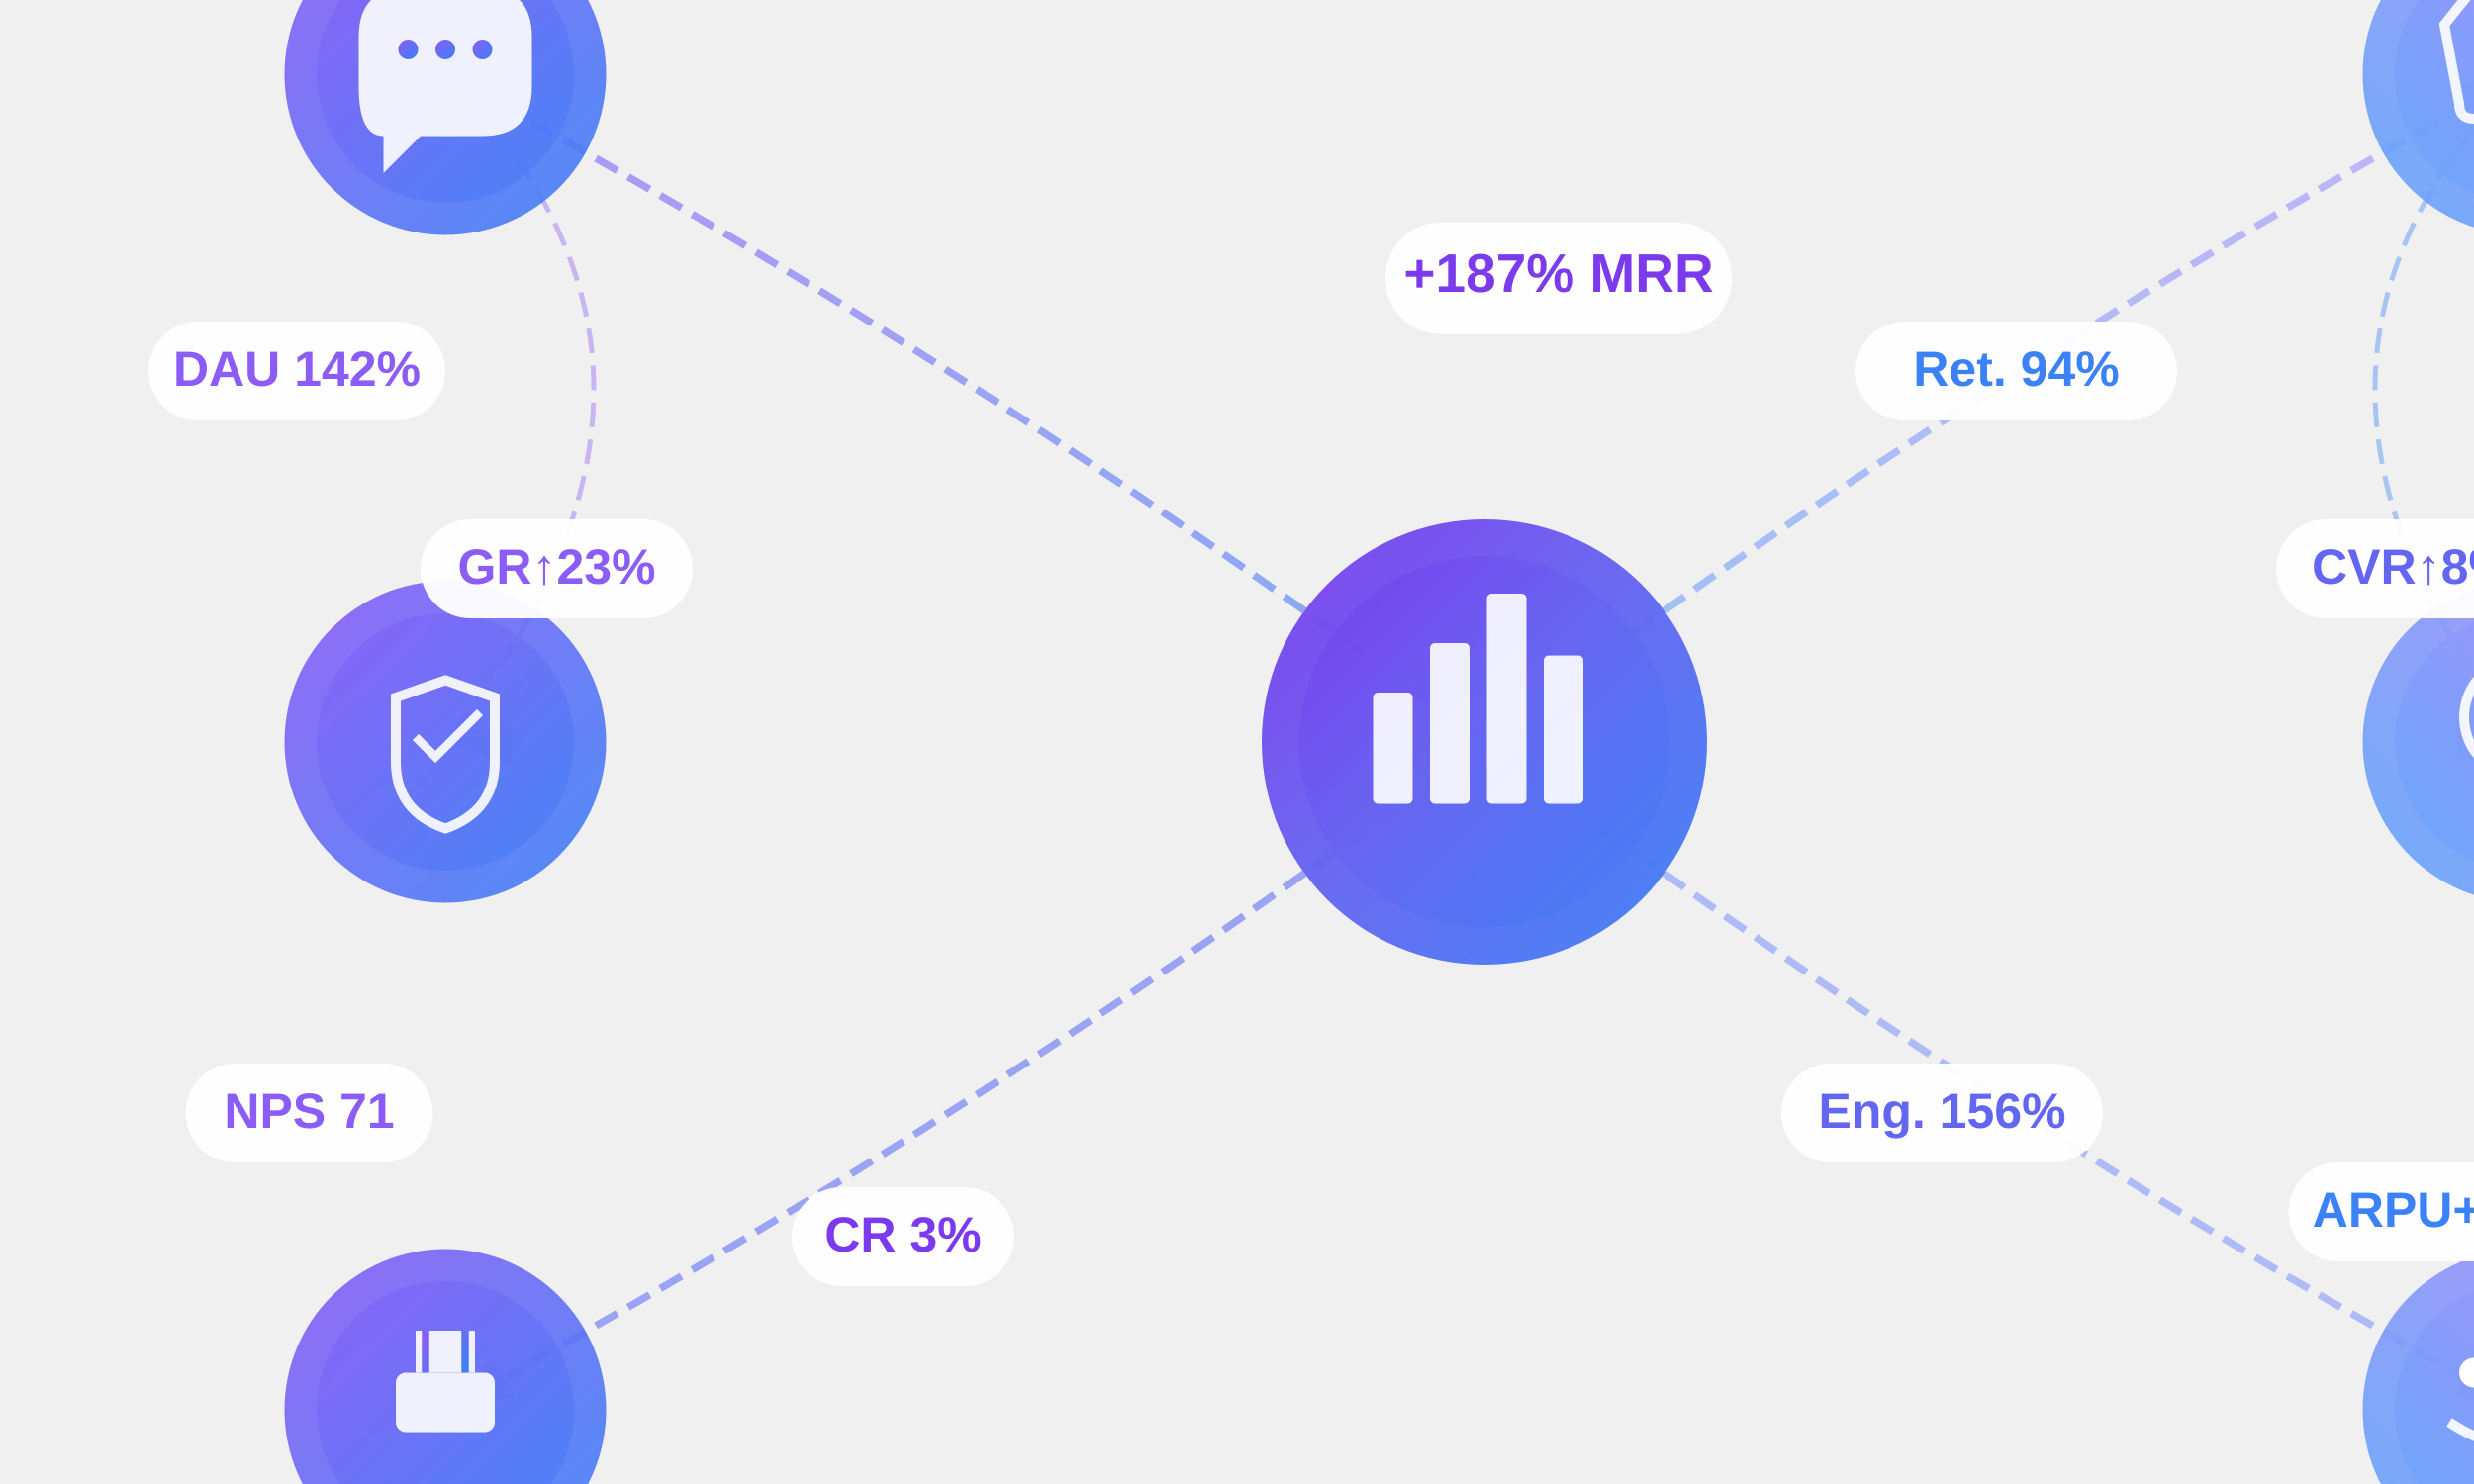
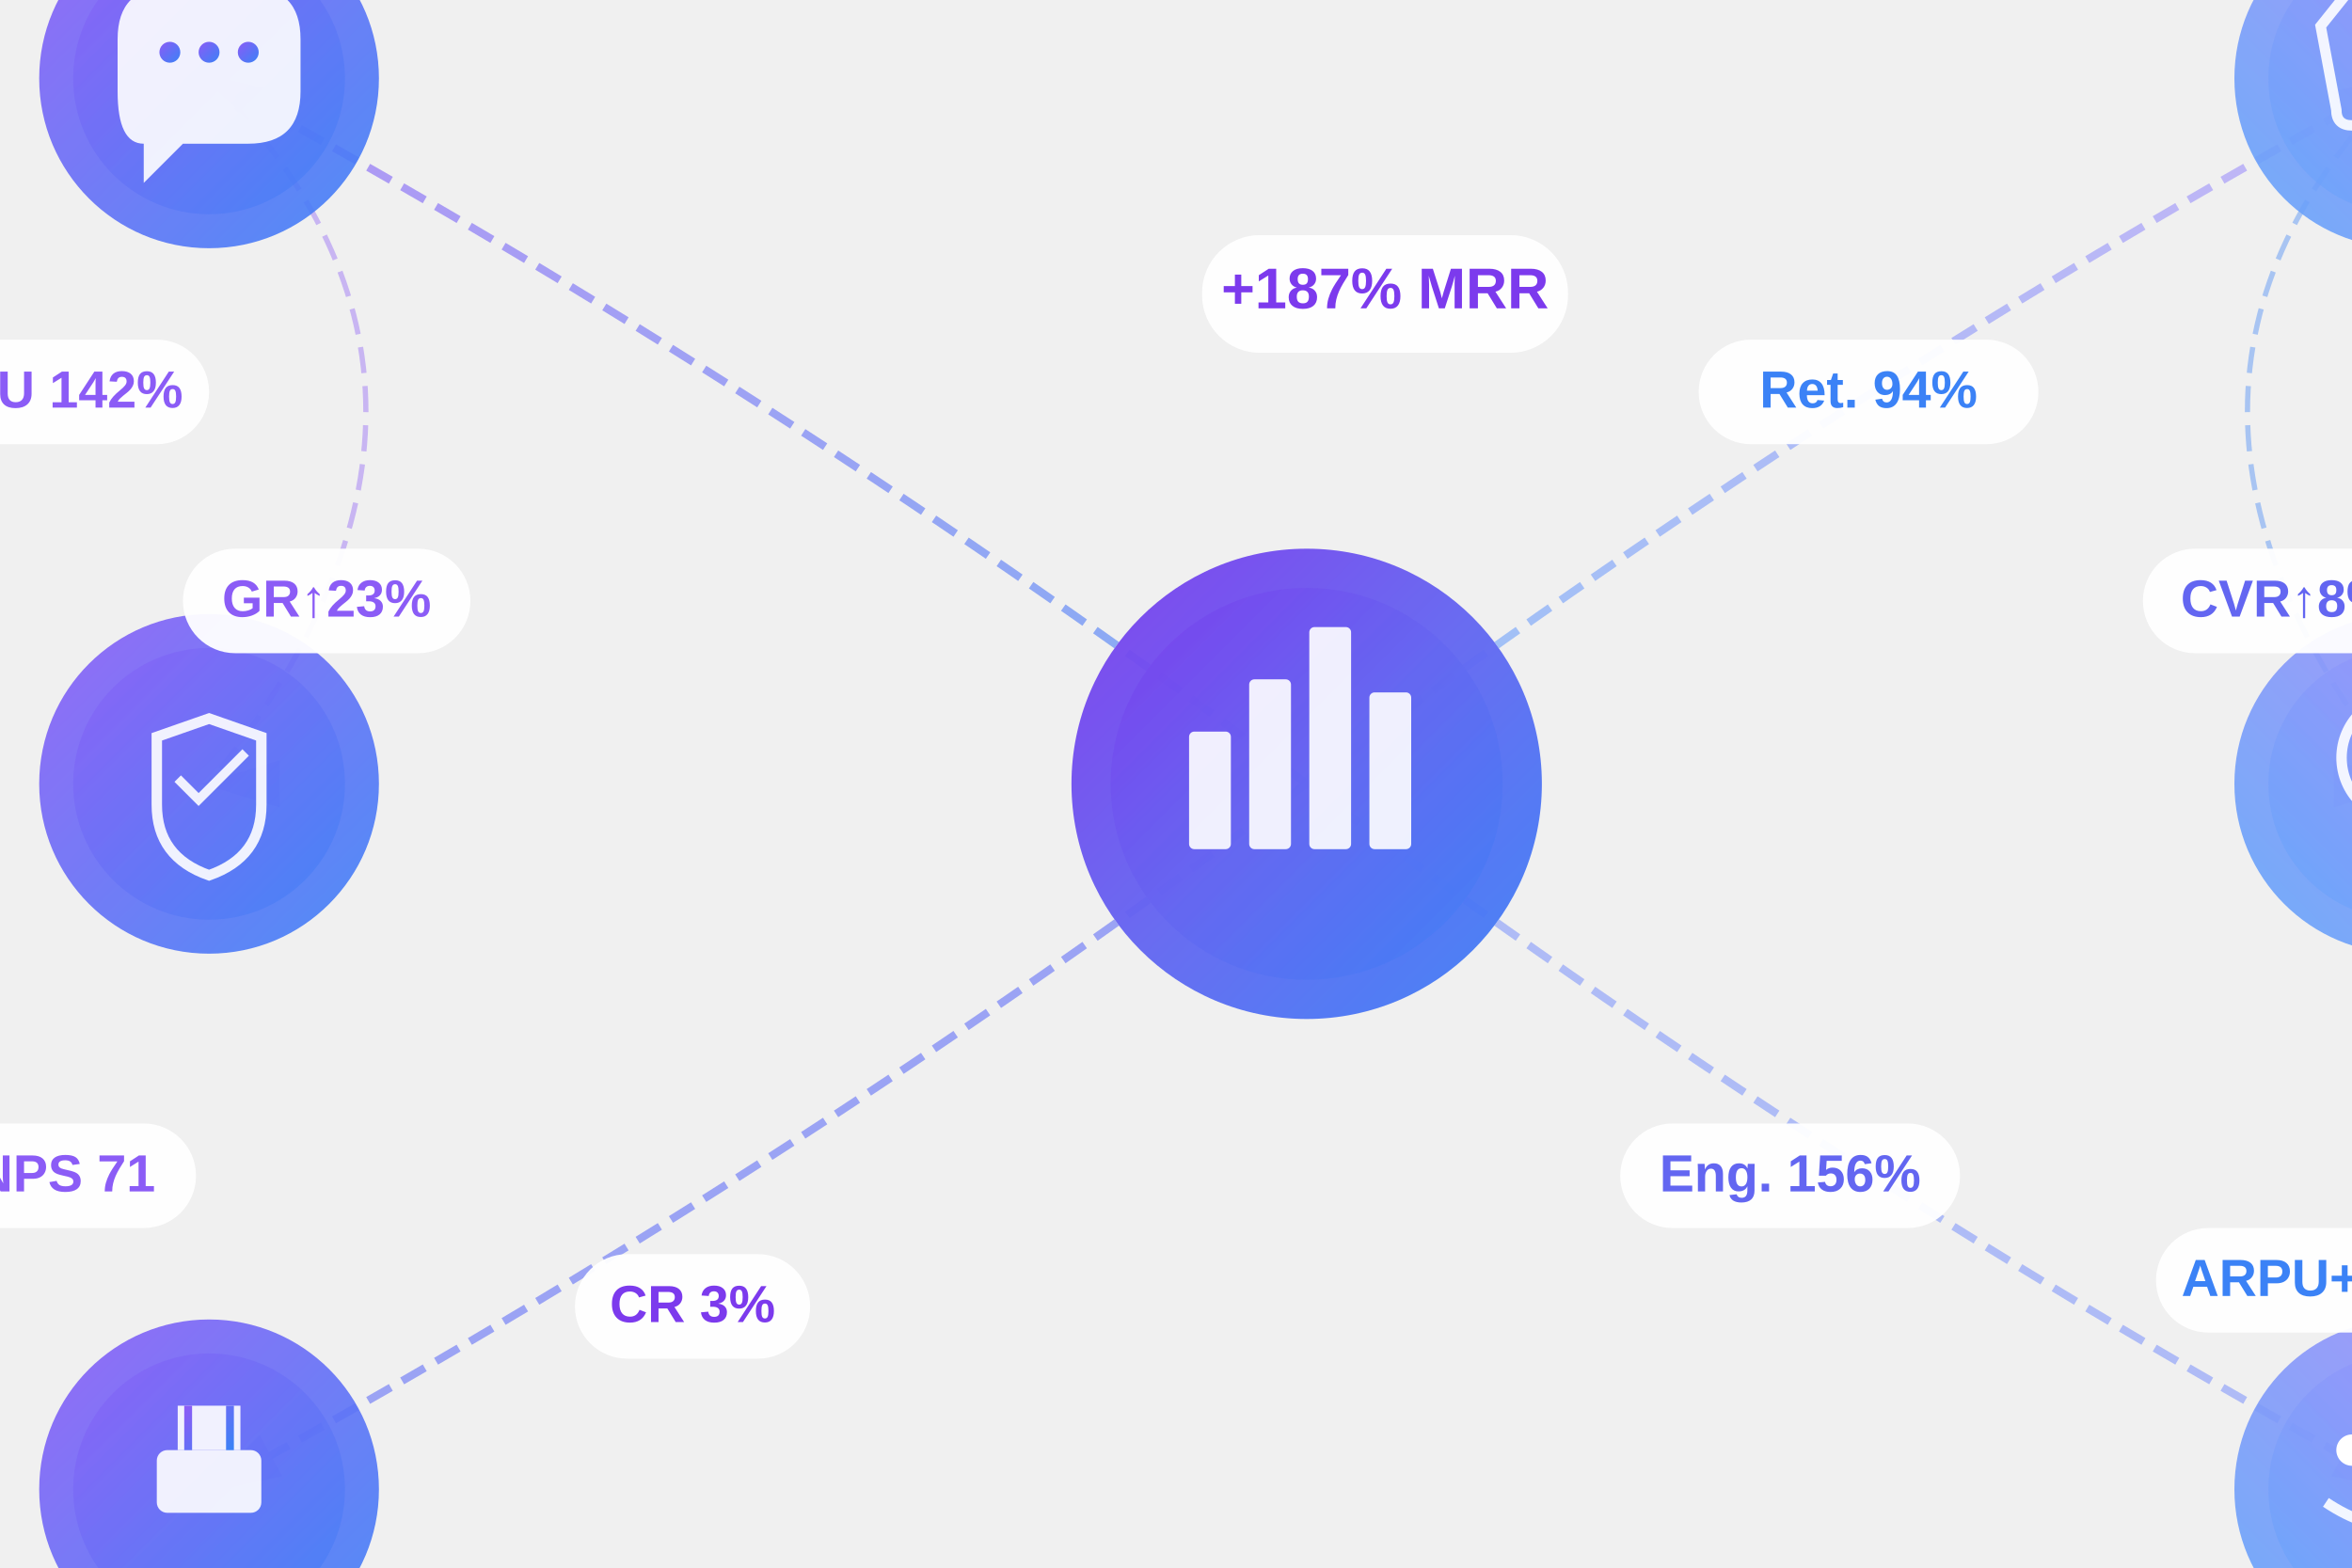
- <svg xmlns="http://www.w3.org/2000/svg" viewBox="100 150 1000 600">
+ <svg xmlns="http://www.w3.org/2000/svg" viewBox="200 150 900 600">
  <defs>
    <linearGradient id="purpleBlue1" x1="0%" y1="0%" x2="100%" y2="100%">
      <stop offset="0%" style="stop-color:#8b5cf6;stop-opacity:1" />
      <stop offset="100%" style="stop-color:#3b82f6;stop-opacity:1" />
    </linearGradient>
    <linearGradient id="purpleBlue2" x1="100%" y1="0%" x2="0%" y2="100%">
      <stop offset="0%" style="stop-color:#a78bfa;stop-opacity:1" />
      <stop offset="100%" style="stop-color:#60a5fa;stop-opacity:1" />
    </linearGradient>
    <linearGradient id="centerGradient" x1="0%" y1="0%" x2="100%" y2="100%">
      <stop offset="0%" style="stop-color:#7c3aed;stop-opacity:1" />
      <stop offset="50%" style="stop-color:#6366f1;stop-opacity:1" />
      <stop offset="100%" style="stop-color:#3b82f6;stop-opacity:1" />
    </linearGradient>
    <marker id="arrowhead" markerWidth="10" markerHeight="10" refX="9" refY="3" orient="auto">
      <polygon points="0 0, 10 3, 0 6" fill="#8b5cf6" opacity="0.7" />
    </marker>
  </defs>
  <style>
    @keyframes flowLine {
      0% { stroke-dashoffset: 1000; }
      100% { stroke-dashoffset: 0; }
    }
    
    @keyframes float {
      0%, 100% { transform: translateY(0px); }
      50% { transform: translateY(-5px); }
    }
    
    .flow-line { 
      stroke-dasharray: 10 5;
      animation: flowLine 20s linear infinite;
    }
    .metric { animation: float 4s ease-in-out infinite; }
    .metric:nth-child(2n) { animation-delay: 0.5s; }
    .metric:nth-child(3n) { animation-delay: 1s; }
  </style>
  <path class="flow-line" d="M 700 450 Q 500 300 280 180" stroke="url(#purpleBlue1)" stroke-width="3" fill="none" opacity="0.6" marker-end="url(#arrowhead)" />
  <path class="flow-line" d="M 700 450 Q 900 300 1120 180" stroke="url(#purpleBlue2)" stroke-width="3" fill="none" opacity="0.6" marker-end="url(#arrowhead)" />
  <path class="flow-line" d="M 700 450 Q 500 450 280 450" stroke="url(#purpleBlue1)" stroke-width="3" fill="none" opacity="0.6" marker-end="url(#arrowhead)" />
  <path class="flow-line" d="M 700 450 Q 900 450 1120 450" stroke="url(#purpleBlue2)" stroke-width="3" fill="none" opacity="0.6" marker-end="url(#arrowhead)" />
  <path class="flow-line" d="M 700 450 Q 500 600 280 720" stroke="url(#purpleBlue1)" stroke-width="3" fill="none" opacity="0.6" marker-end="url(#arrowhead)" />
  <path class="flow-line" d="M 700 450 Q 900 600 1120 720" stroke="url(#purpleBlue2)" stroke-width="3" fill="none" opacity="0.6" marker-end="url(#arrowhead)" />
  <path class="flow-line" d="M 280 180 Q 400 300 280 450" stroke="#8b5cf6" stroke-width="2" fill="none" opacity="0.4" />
  <path class="flow-line" d="M 1120 180 Q 1000 300 1120 450" stroke="#3b82f6" stroke-width="2" fill="none" opacity="0.4" />
  <g id="centerNode">
    <circle cx="700" cy="450" r="90" fill="url(#centerGradient)" opacity="0.95" />
    <circle cx="700" cy="450" r="75" fill="url(#centerGradient)" opacity="0.7" />
    <rect x="655" y="430" width="16" height="45" fill="white" opacity="0.9" rx="2" />
    <rect x="678" y="410" width="16" height="65" fill="white" opacity="0.9" rx="2" />
    <rect x="701" y="390" width="16" height="85" fill="white" opacity="0.9" rx="2" />
    <rect x="724" y="415" width="16" height="60" fill="white" opacity="0.9" rx="2" />
  </g>
  <g id="node1">
    <circle cx="280" cy="180" r="65" fill="url(#purpleBlue1)" opacity="0.9" />
    <circle cx="280" cy="180" r="52" fill="url(#purpleBlue1)" opacity="0.6" />
    <path d="M 245 165 Q 245 145 265 145 L 295 145 Q 315 145 315 165 L 315 185 Q 315 205 295 205 L 270 205 L 255 220 L 255 205 Q 245 205 245 185 Z" fill="white" opacity="0.9" />
    <circle cx="265" cy="170" r="4" fill="url(#purpleBlue1)" />
    <circle cx="280" cy="170" r="4" fill="url(#purpleBlue1)" />
    <circle cx="295" cy="170" r="4" fill="url(#purpleBlue1)" />
  </g>
  <g id="node2">
    <circle cx="1120" cy="180" r="65" fill="url(#purpleBlue2)" opacity="0.9" />
    <circle cx="1120" cy="180" r="52" fill="url(#purpleBlue2)" opacity="0.6" />
    <path d="M 1088 160 L 1100 145 L 1140 145 L 1152 160 L 1146 192 Q 1146 198 1140 198 L 1100 198 Q 1094 198 1094 192 Z" fill="none" stroke="white" stroke-width="4" opacity="0.9" />
    <circle cx="1105" cy="172" r="5" fill="white" />
    <circle cx="1135" cy="172" r="5" fill="white" />
  </g>
  <g id="node3">
    <circle cx="280" cy="450" r="65" fill="url(#purpleBlue1)" opacity="0.9" />
    <circle cx="280" cy="450" r="52" fill="url(#purpleBlue1)" opacity="0.6" />
    <path d="M 280 425 L 260 432 L 260 458 Q 260 478 280 485 Q 300 478 300 458 L 300 432 Z" fill="none" stroke="white" stroke-width="4" opacity="0.9" />
    <path d="M 268 448 L 276 456 L 294 438" fill="none" stroke="white" stroke-width="3.5" opacity="0.9" />
  </g>
  <g id="node4">
    <circle cx="1120" cy="450" r="65" fill="url(#purpleBlue2)" opacity="0.9" />
    <circle cx="1120" cy="450" r="52" fill="url(#purpleBlue2)" opacity="0.6" />
    <circle cx="1120" cy="440" r="24" fill="none" stroke="white" stroke-width="4" opacity="0.9" />
    <circle cx="1120" cy="440" r="8" fill="white" opacity="0.9" />
    <path d="M 1136 454 L 1148 466" stroke="white" stroke-width="4" opacity="0.9" />
  </g>
  <g id="node5">
    <circle cx="280" cy="720" r="65" fill="url(#purpleBlue1)" opacity="0.9" />
    <circle cx="280" cy="720" r="52" fill="url(#purpleBlue1)" opacity="0.6" />
    <rect x="260" y="705" width="40" height="24" rx="4" fill="white" opacity="0.9" />
    <rect x="268" y="688" width="24" height="17" fill="white" opacity="0.9" />
    <path d="M 272 705 L 272 688 M 288 705 L 288 688" stroke="url(#purpleBlue1)" stroke-width="3" />
  </g>
  <g id="node6">
    <circle cx="1120" cy="720" r="65" fill="url(#purpleBlue2)" opacity="0.9" />
    <circle cx="1120" cy="720" r="52" fill="url(#purpleBlue2)" opacity="0.6" />
    <circle cx="1100" cy="705" r="6" fill="white" />
    <circle cx="1140" cy="705" r="6" fill="white" />
    <path d="M 1090 725 Q 1120 745 1150 725" fill="none" stroke="white" stroke-width="4" opacity="0.9" />
  </g>
  <g class="metric" id="metric1">
    <rect x="660" y="240" width="140" height="45" rx="22" fill="white" opacity="0.95" />
    <text x="730" y="268" font-family="Arial, sans-serif" font-size="22" font-weight="700" fill="#7c3aed" text-anchor="middle">+187% MRR</text>
  </g>
  <g class="metric" id="metric2">
    <rect x="160" y="280" width="120" height="40" rx="20" fill="white" opacity="0.95" />
    <text x="220" y="306" font-family="Arial, sans-serif" font-size="20" font-weight="600" fill="#8b5cf6" text-anchor="middle">DAU 142%</text>
  </g>
  <g class="metric" id="metric3">
    <rect x="850" y="280" width="130" height="40" rx="20" fill="white" opacity="0.95" />
    <text x="915" y="306" font-family="Arial, sans-serif" font-size="20" font-weight="600" fill="#3b82f6" text-anchor="middle">Ret. 94%</text>
  </g>
  <g class="metric" id="metric4">
    <rect x="1020" y="360" width="110" height="40" rx="20" fill="white" opacity="0.95" />
    <text x="1075" y="386" font-family="Arial, sans-serif" font-size="20" font-weight="600" fill="#6366f1" text-anchor="middle">CVR↑8%</text>
  </g>
  <g class="metric" id="metric5">
    <rect x="175" y="580" width="100" height="40" rx="20" fill="white" opacity="0.95" />
    <text x="225" y="606" font-family="Arial, sans-serif" font-size="20" font-weight="600" fill="#8b5cf6" text-anchor="middle">NPS 71</text>
  </g>
  <g class="metric" id="metric6">
    <rect x="1025" y="620" width="110" height="40" rx="20" fill="white" opacity="0.95" />
    <text x="1080" y="646" font-family="Arial, sans-serif" font-size="20" font-weight="600" fill="#3b82f6" text-anchor="middle">ARPU+15</text>
  </g>
  <g class="metric" id="metric7">
    <rect x="420" y="630" width="90" height="40" rx="20" fill="white" opacity="0.95" />
    <text x="465" y="656" font-family="Arial, sans-serif" font-size="20" font-weight="600" fill="#7c3aed" text-anchor="middle">CR 3%</text>
  </g>
  <g class="metric" id="metric8">
    <rect x="270" y="360" width="110" height="40" rx="20" fill="white" opacity="0.95" />
    <text x="325" y="386" font-family="Arial, sans-serif" font-size="20" font-weight="600" fill="#8b5cf6" text-anchor="middle">GR↑23%</text>
  </g>
  <g class="metric" id="metric9">
    <rect x="820" y="580" width="130" height="40" rx="20" fill="white" opacity="0.95" />
    <text x="885" y="606" font-family="Arial, sans-serif" font-size="20" font-weight="600" fill="#6366f1" text-anchor="middle">Eng. 156%</text>
  </g>
</svg>
